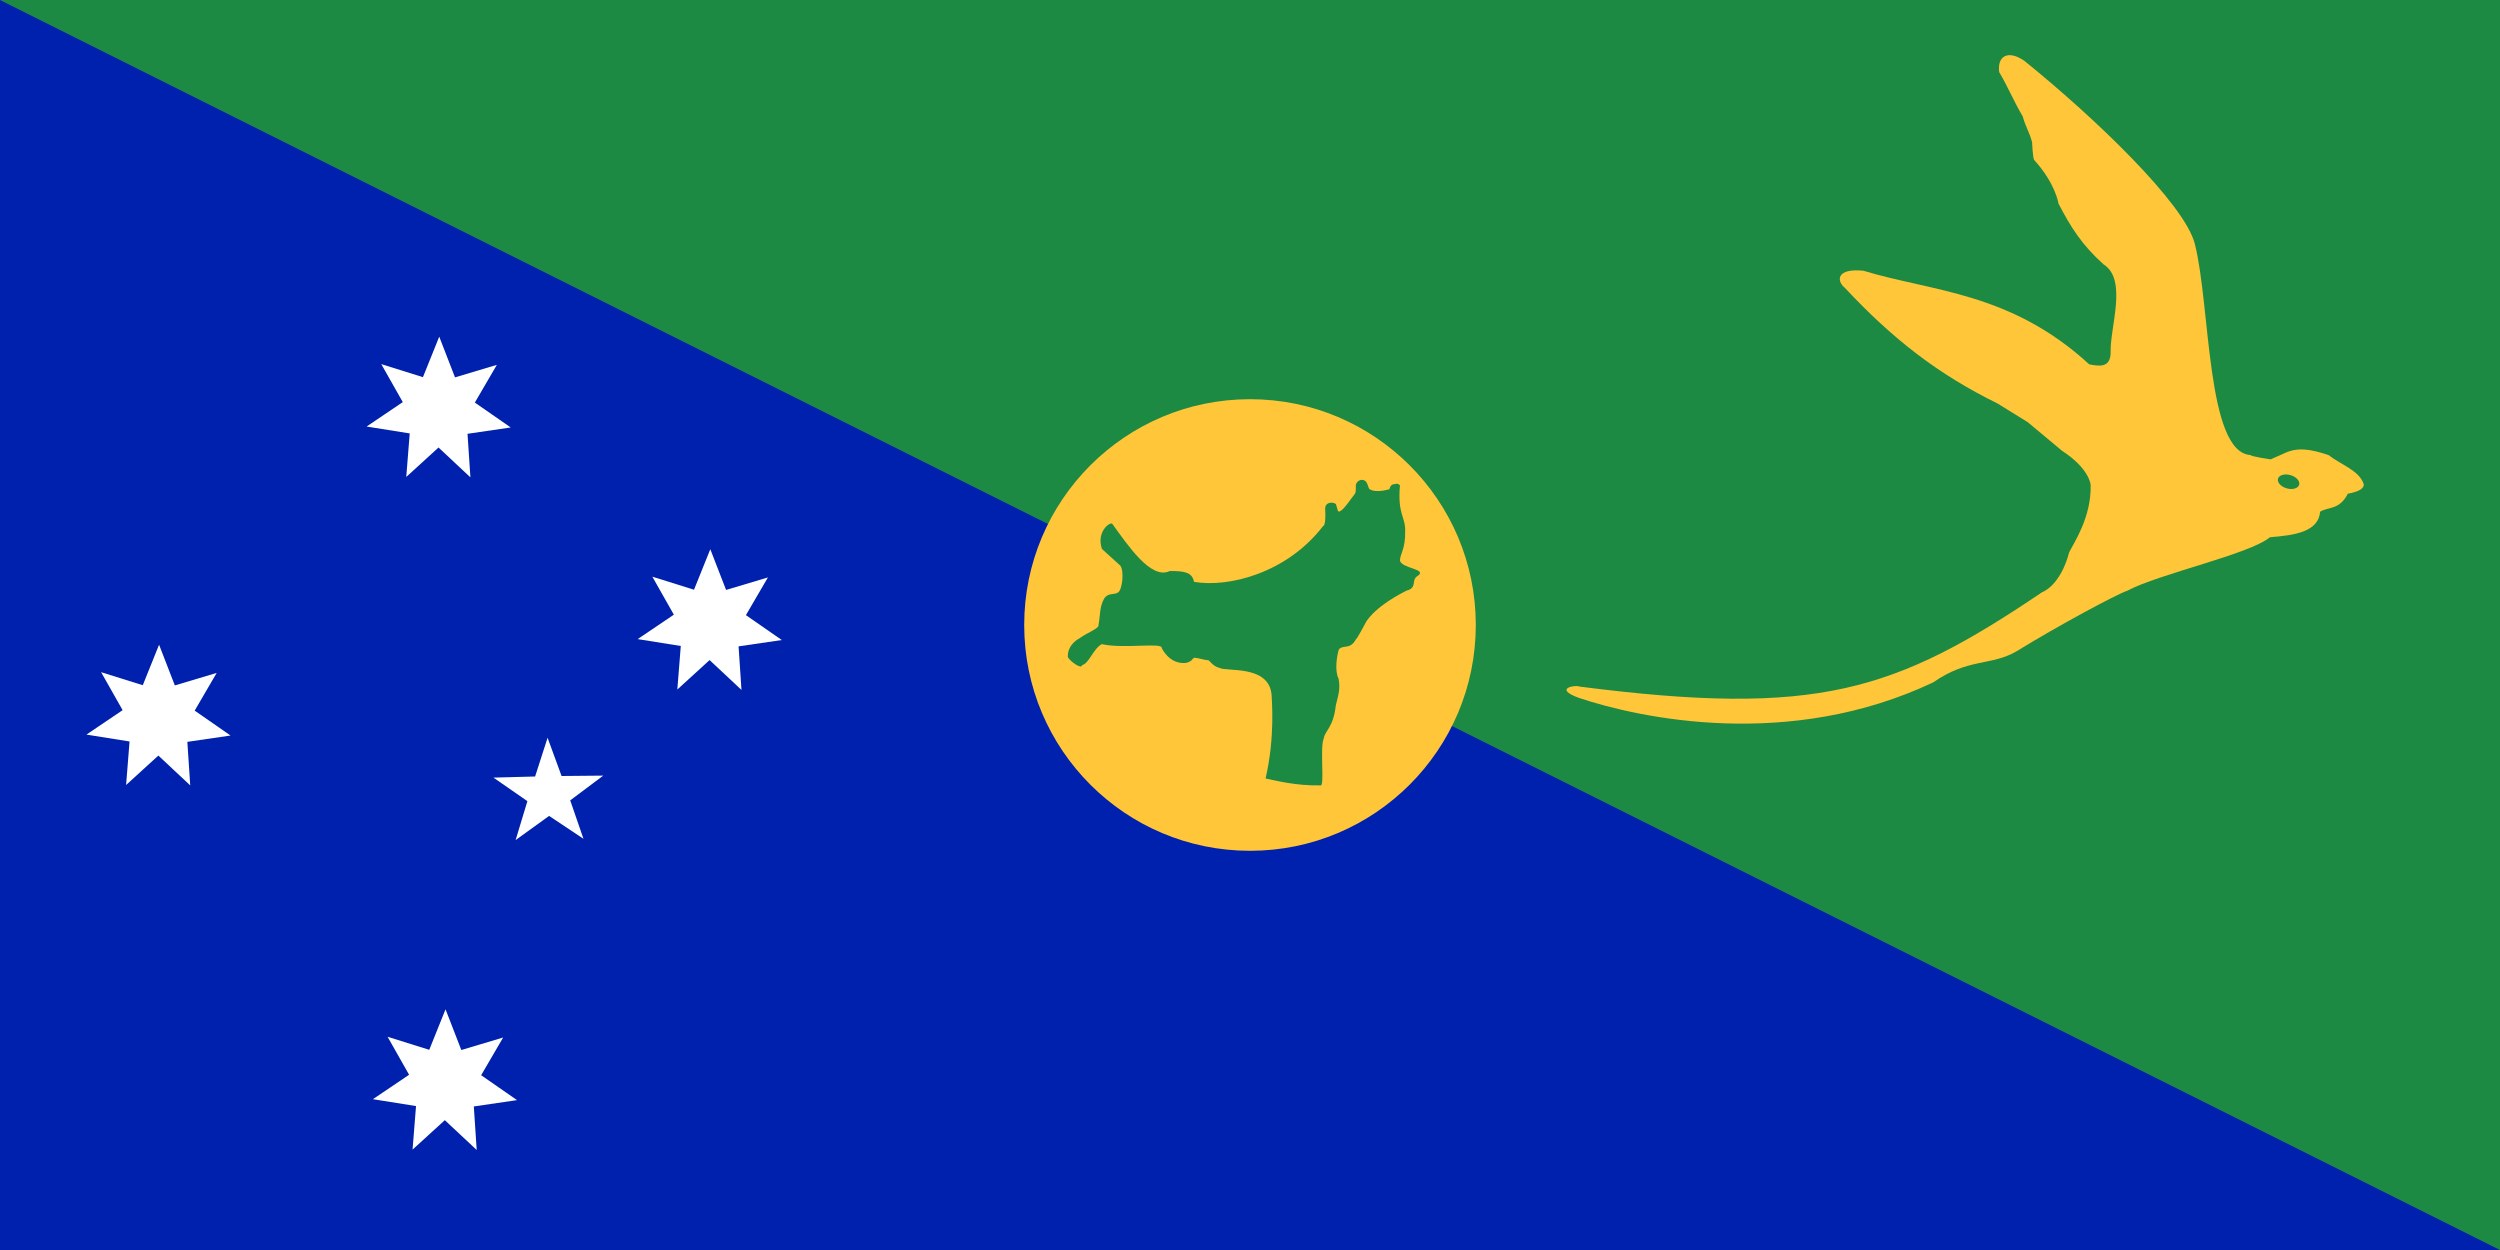
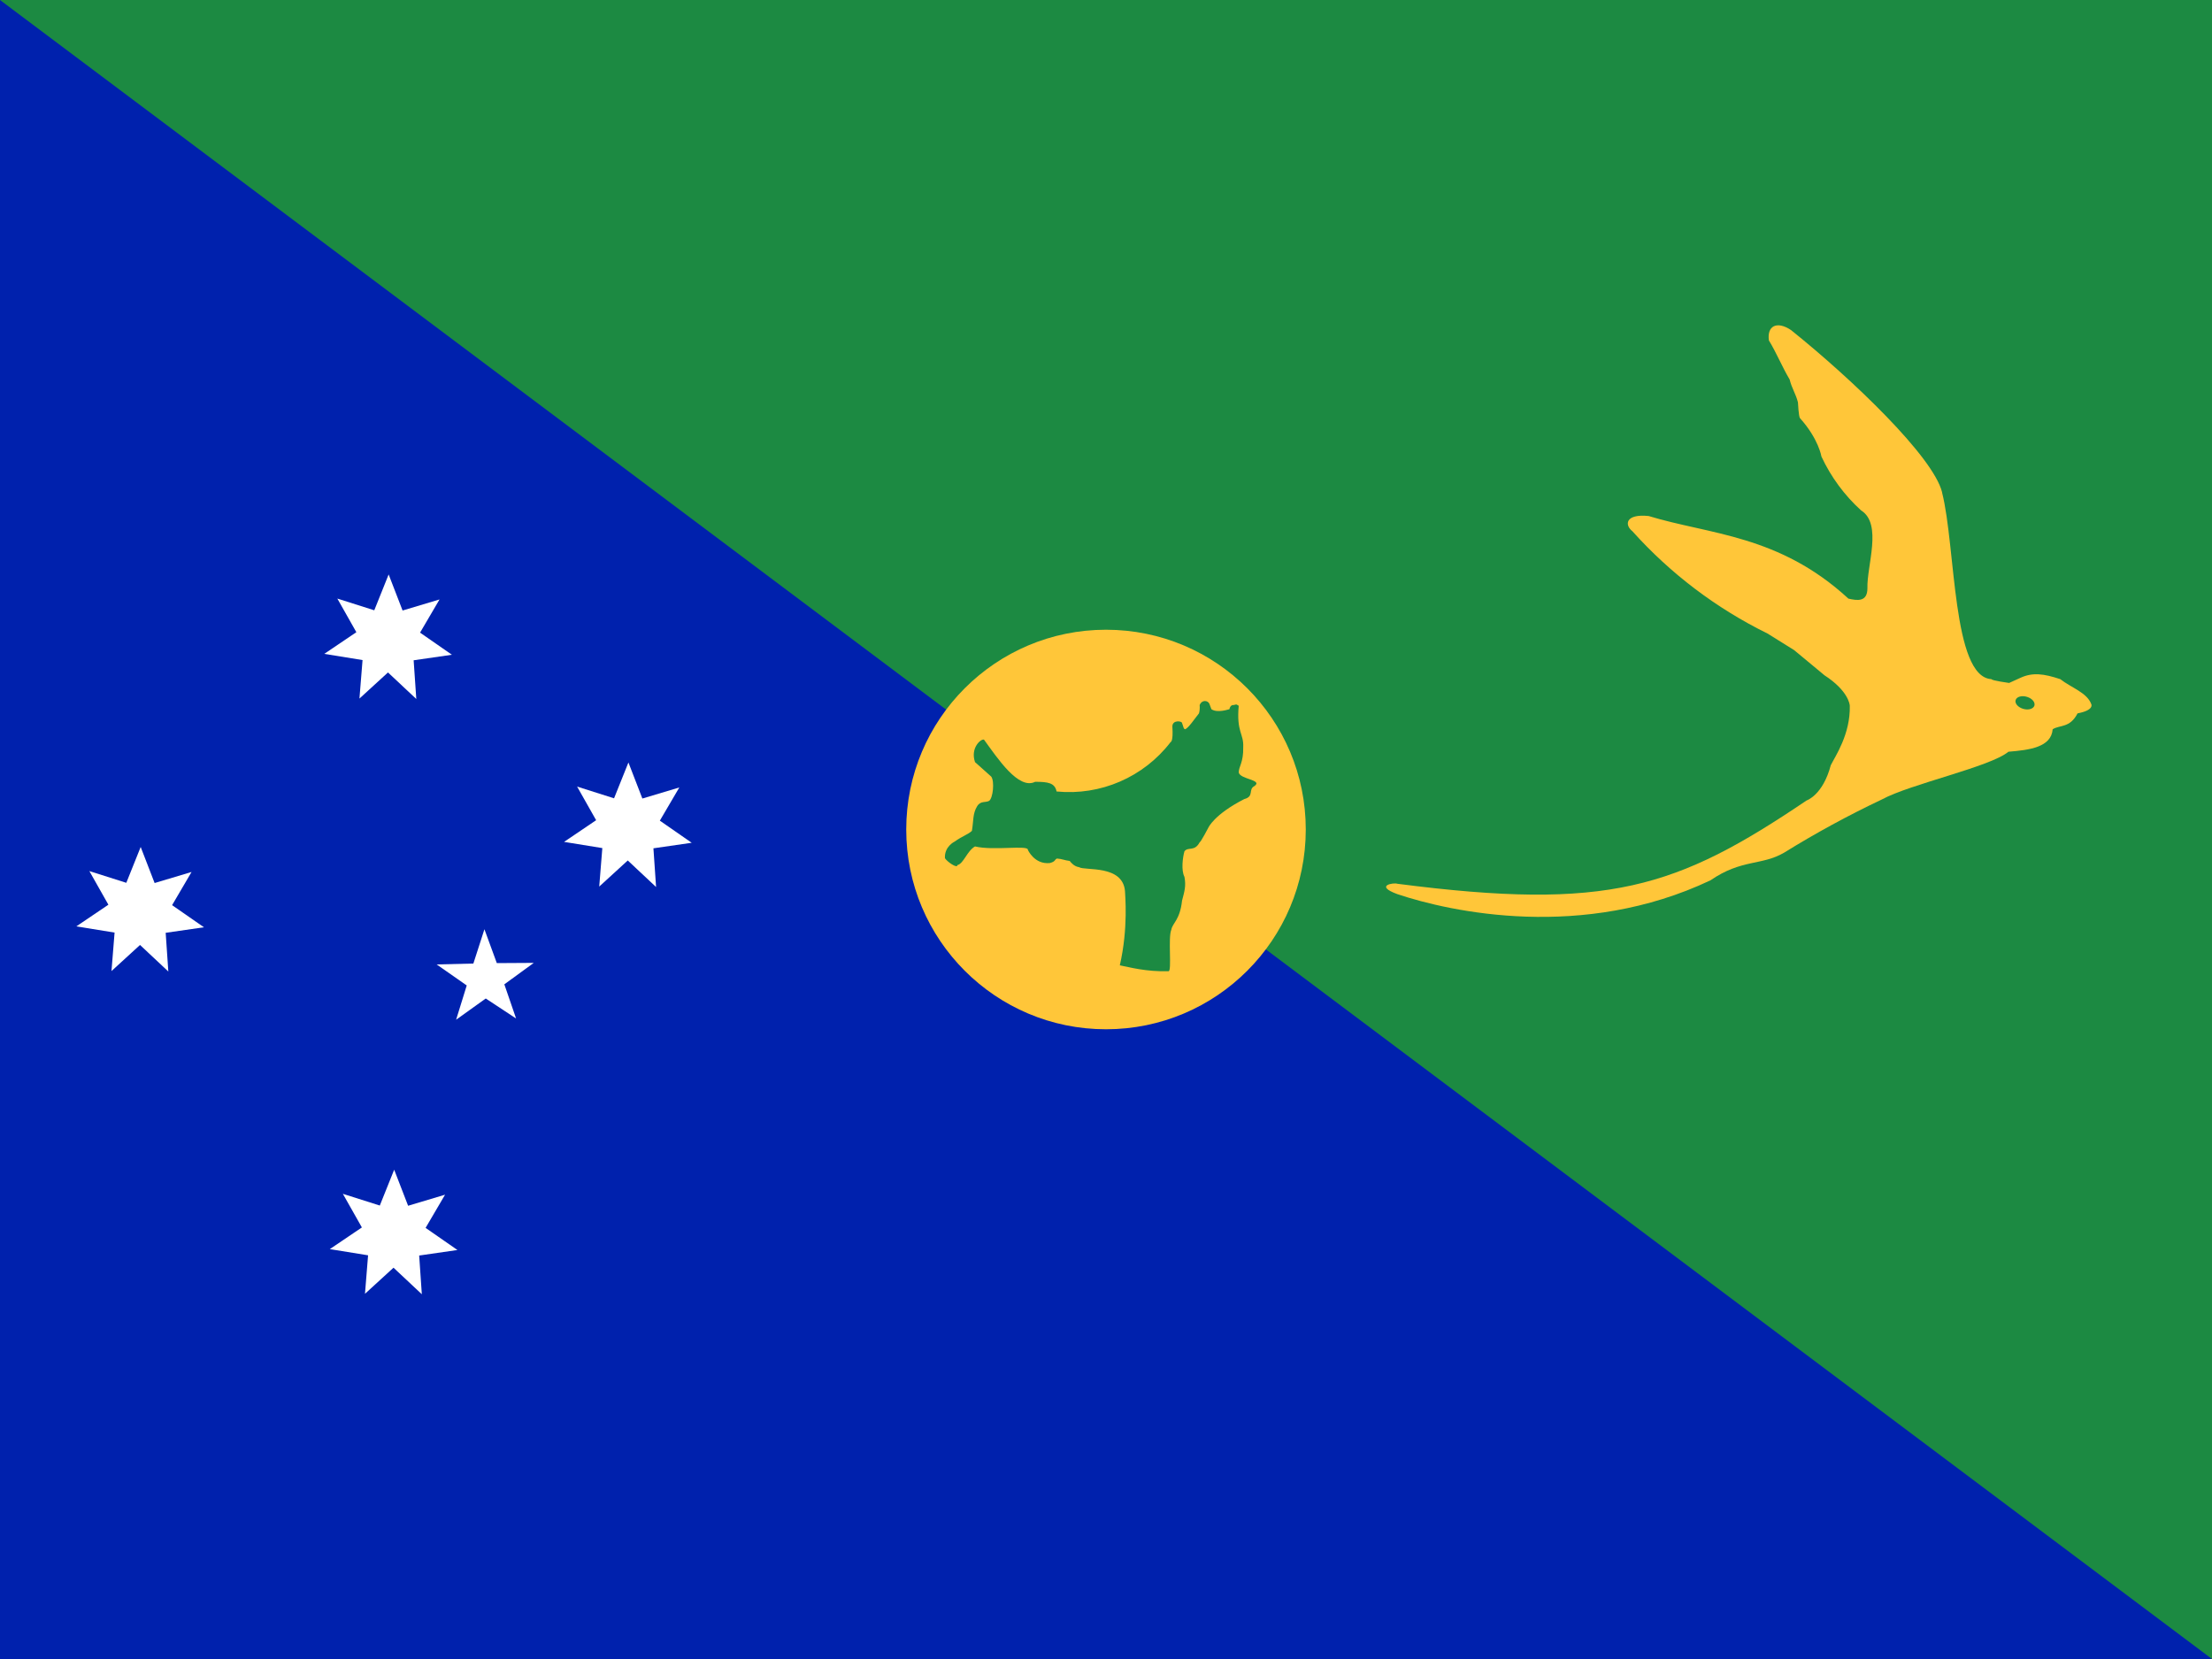
- <svg xmlns="http://www.w3.org/2000/svg" xmlns:xlink="http://www.w3.org/1999/xlink" viewBox="0 0 1000 500">
-   <rect width="1000" height="500" fill="#0021ad" />
-   <path d="M0,0H1000V500z" fill="#1c8a42" />
-   <circle cx="500" cy="250" r="90.32" fill="#ffc639" />
-   <path fill="#1c8a42" d="m444.84,209.43c6.179,8.477,15.542,22.689,23.072,18.979,5.876,0.02,8.91,0.433,9.706,4.344,13.859,2.359,37.153-3.487,51.647-22.366,0,0,1.22,0.161,0.796-7.015,0.081-3.125,4.274-2.5,4.374-1.482,0.585,1.552,0.484,2.711,1.27,2.752,1.784-0.595,4.223-4.596,6.269-7.136,0.554-1.119,0.252-2.298,0.383-3.709,1.079-2.651,3.77-2.076,4.334-0.685,0.514,0.897,0.524,1.583,1.028,2.479,2.732,1.824,7.66,0.121,8.043,0.121,0.484-2.228,1.915-2.016,1.915-2.016,1.824-0.403,1.109-0.242,2.308,0.383-1.058,12.005,2.359,12.539,2.076,18.697,0.121,6.874-2.076,8.829-2.076,11.45,0.695,3.205,10.835,3.316,7.267,6.027-3.135,1.673,0.01,4.808-4.707,6.027-13.728,6.965-16.359,12.942-16.359,12.942s-3.447,6.511-3.83,6.511c-2.298,4.344-5.211,1.976-6.834,4.092-0.806,2.661-1.714,8.557-0.101,11.622,0.806,4.213-0.101,6.511-1.109,10.724-0.907,8.789-4.395,10.12-4.798,13.204-1.613,3.296,0.343,18.778-1.189,18.778-10.22,0.202-18.052-1.955-22.094-2.762,3.941-16.984,2.409-31.901,2.409-33.433-1.008-12.146-18.193-9.192-20.824-10.805-2.177-0.464-3.548-2.238-4.314-3.004-2.429-0.262-3.336-0.816-5.765-1.068-1.21,0.605-0.484,1.23-3.185,2.066-6.854,0.827-9.878-5.977-9.878-5.977,0.333-2.288-15.411,0.464-23.969-1.522-3.508,1.955-5.04,7.741-7.912,8.426-0.081,1.794-4.727-1.472-5.665-3.236-0.192-5.13,4.475-7.398,4.475-7.398,3.709-2.611,5.907-3.034,7.691-4.838,0.897-4.465,0.443-7.771,2.349-11.128,1.613-2.56,3.991-1.361,5.604-2.51,1.734-1.149,2.469-8.668,0.867-10.724,0,0-6.935-6.259-7.318-6.642-2.258-6.471,2.641-10.644,4.042-10.17z" />
-   <path fill="#ffc639" d="m877.93,97.555c-4.092-16.194-40.721-51.071-68.247-73.265-6.572-4.477-10.855-1.81-9.999,4.573,3.427,5.716,5.997,12,9.424,17.716,0.958,3.81,2.762,6.477,3.719,10.286,0,0,0.282,6.573,0.857,7.144,8.568,9.433,9.716,17.432,9.716,17.432,4.949,9.526,9.334,16.478,18.002,24.29,9.716,6.098,2.57,25.047,2.853,35.147,0,6.38-4.566,5.624-8.567,4.858-31.528-28.958-62.774-29.049-90.301-37.435-10.765-1.139-10.956,4.002-7.428,6.854,19.242,20.582,37.334,34.582,61.151,46.294,4.002,2.479,8.003,4.959,12.005,7.439,4.566,3.81,9.142,7.62,13.708,11.43,10.573,6.854,11.44,13.143,11.44,13.708,0.282,12.861-6.582,22.86-8.578,26.861-3.608,13.637-10.855,16.006-10.855,16.006-58.874,39.723-89.737,50.004-185.18,37.717-1.431-0.756-10.573,0.766,0,4.576,24.291,8.094,83.961,21.076,141.69-6.259,13.859-9.716,23.132-6.531,33.171-12.347,16.49-10.17,40.035-22.83,44.319-24.251,12.861-6.864,48.865-14.575,57.16-21.439,9.515-0.766,19.393-2.016,20.058-10.2,3.125-2.026,7.701-0.544,11.097-7.217,7.549-1.31,6.279-4.012,6.279-4.012-1.905-5.332-8.961-7.529-14-11.43-7.439-2.479-12.579-3.246-18.012-0.575-1.714,0.766-3.427,1.522-5.141,2.288,0,0-8.003-1.149-8.003-1.714-17.78-0.978-16.046-59.902-22.336-84.478z" />
-   <path fill="#1c8a42" d="m919.63,194.01a4.402,2.751,15.947,0,1,-8.396,-2.637,4.402,2.751,15.947,0,1,8.396,2.637z" />
-   <g fill="#fff">
-     <path id="s" d="m188.16,190.94-12.751-11.936-12.904,11.77,1.383-17.405-17.249-2.753,14.475-9.774-8.606-15.197,16.668,5.22,6.518-16.204,6.31,16.287,16.734-5.007-8.8,15.086,14.348,9.959-17.283,2.531,1.159,17.424z" />
-     <path d="m233.39,335.53-13.752-9.167-13.391,9.664,4.712-15.568-13.582-9.415,16.667-0.445,4.988-15.496,5.595,15.299,16.667-0.155-13.21,9.902,5.307,15.382z" />
-     <use xlink:href="#s" x="2.522" y="269.061" />
-     <use xlink:href="#s" x="-112.066" y="123.223" />
-     <use xlink:href="#s" x="108.427" y="85.027" />
+ <svg xmlns="http://www.w3.org/2000/svg" xmlns:xlink="http://www.w3.org/1999/xlink" id="flag-icons-cx" viewBox="0 0 640 480">
+   <path fill="#0021ad" d="M0 0h640v480H0z" />
+   <path fill="#1c8a42" d="M0 0h640v480z" />
+   <circle cx="320" cy="240" r="57.8" fill="#ffc639" />
+   <path fill="#1c8a42" d="M284.7 214c4 5.5 10 14.6 14.8 12.2 3.7 0 5.7.3 6.2 2.8a37 37 0 0 0 33-14.3s.8 0 .5-4.5c0-2 2.8-1.6 2.8-1 .4 1 .4 1.7.9 1.8 1-.4 2.7-3 4-4.6q.3-1 .2-2.4c.7-1.7 2.4-1.3 2.8-.4l.6 1.6c1.8 1.2 5 0 5.2 0 .3-1.4 1.2-1.2 1.2-1.2 1.2-.3.7-.2 1.5.2-.7 7.7 1.5 8 1.3 12 .1 4.4-1.3 5.6-1.3 7.3.4 2 7 2.1 4.6 3.9-2 1 0 3-3 3.8-8.8 4.5-10.4 8.3-10.4 8.3s-2.2 4.2-2.5 4.2c-1.5 2.8-3.3 1.2-4.4 2.6-.5 1.7-1 5.5 0 7.4.5 2.7 0 4.2-.7 6.9-.6 5.6-2.8 6.5-3.1 8.4-1 2.2.2 12-.8 12-6.5.2-11.5-1.2-14.1-1.7 2.5-10.9 1.5-20.4 1.5-21.4-.6-7.8-11.6-5.9-13.3-7-1.4-.2-2.3-1.3-2.7-1.8-1.6-.2-2.2-.6-3.7-.7-.8.4-.3.8-2 1.3-4.5.5-6.4-3.8-6.4-3.8.2-1.5-9.9.3-15.3-1-2.3 1.3-3.3 5-5.1 5.4 0 1.1-3-1-3.6-2-.2-3.4 2.8-4.8 2.8-4.8 2.4-1.7 3.8-2 5-3.1.5-2.9.2-5 1.5-7.1 1-1.7 2.5-1 3.5-1.6 1.1-.8 1.6-5.6.6-7l-4.7-4.2c-1.4-4.1 1.7-6.8 2.6-6.5" />
+   <path fill="#ffc639" d="M561.9 142.4c-2.6-10.3-26-32.7-43.7-46.9-4.2-2.8-7-1.1-6.4 3 2.2 3.6 3.8 7.6 6 11.3.6 2.5 1.8 4.2 2.4 6.6 0 0 .2 4.2.6 4.6 5.4 6 6.2 11.1 6.2 11.1a49 49 0 0 0 11.5 15.6c6.2 3.9 1.6 16 1.8 22.5 0 4-2.9 3.6-5.5 3-20.1-18.5-40.1-18.5-57.8-23.9-6.8-.7-7 2.6-4.7 4.4a129 129 0 0 0 39.1 29.6l7.7 4.8 8.8 7.3c6.8 4.4 7.3 8.4 7.3 8.8.2 8.2-4.2 14.6-5.5 17.2-2.3 8.7-7 10.2-7 10.2-37.6 25.4-57.4 32-118.4 24.1-1-.4-6.8.5 0 3 15.5 5.2 53.7 13.5 90.6-4 9-6.2 14.8-4.2 21.3-8a287 287 0 0 1 28.3-15.4c8.3-4.5 31.3-9.4 36.6-13.8 6.1-.5 12.4-1.3 12.8-6.5 2-1.3 5-.3 7.2-4.6 4.8-.9 4-2.6 4-2.6-1.2-3.4-5.8-4.8-9-7.3-4.8-1.6-8-2-11.5-.4l-3.3 1.5s-5.1-.7-5.1-1.1c-11.4-.6-10.3-38.3-14.3-54z" />
+   <path fill="#1c8a42" d="M588.6 204.2a2.8 1.8 16 1 1-5.4-1.7 2.8 1.8 16 0 1 5.4 1.7" />
+   <g fill="#fff" transform="matrix(.64 0 0 .64 0 80)">
+     <path id="cx-a" d="m188.2 191-12.8-12-12.9 11.8 1.4-17.4-17.3-2.8 14.5-9.8-8.6-15.2 16.7 5.3 6.5-16.2L182 151l16.7-5-8.8 15 14.4 10-17.3 2.5z" />
+     <path d="m233.4 335.5-13.8-9.1-13.4 9.6 4.8-15.5-13.6-9.5 16.6-.4 5-15.5 5.6 15.3 16.7-.1L228 320l5.3 15.4z" />
+     <use xlink:href="#cx-a" width="100%" height="100%" x="2.5" y="269.1" />
+     <use xlink:href="#cx-a" width="100%" height="100%" x="-112.1" y="123.2" />
+     <use xlink:href="#cx-a" width="100%" height="100%" x="108.4" y="85" />
  </g>
</svg>
